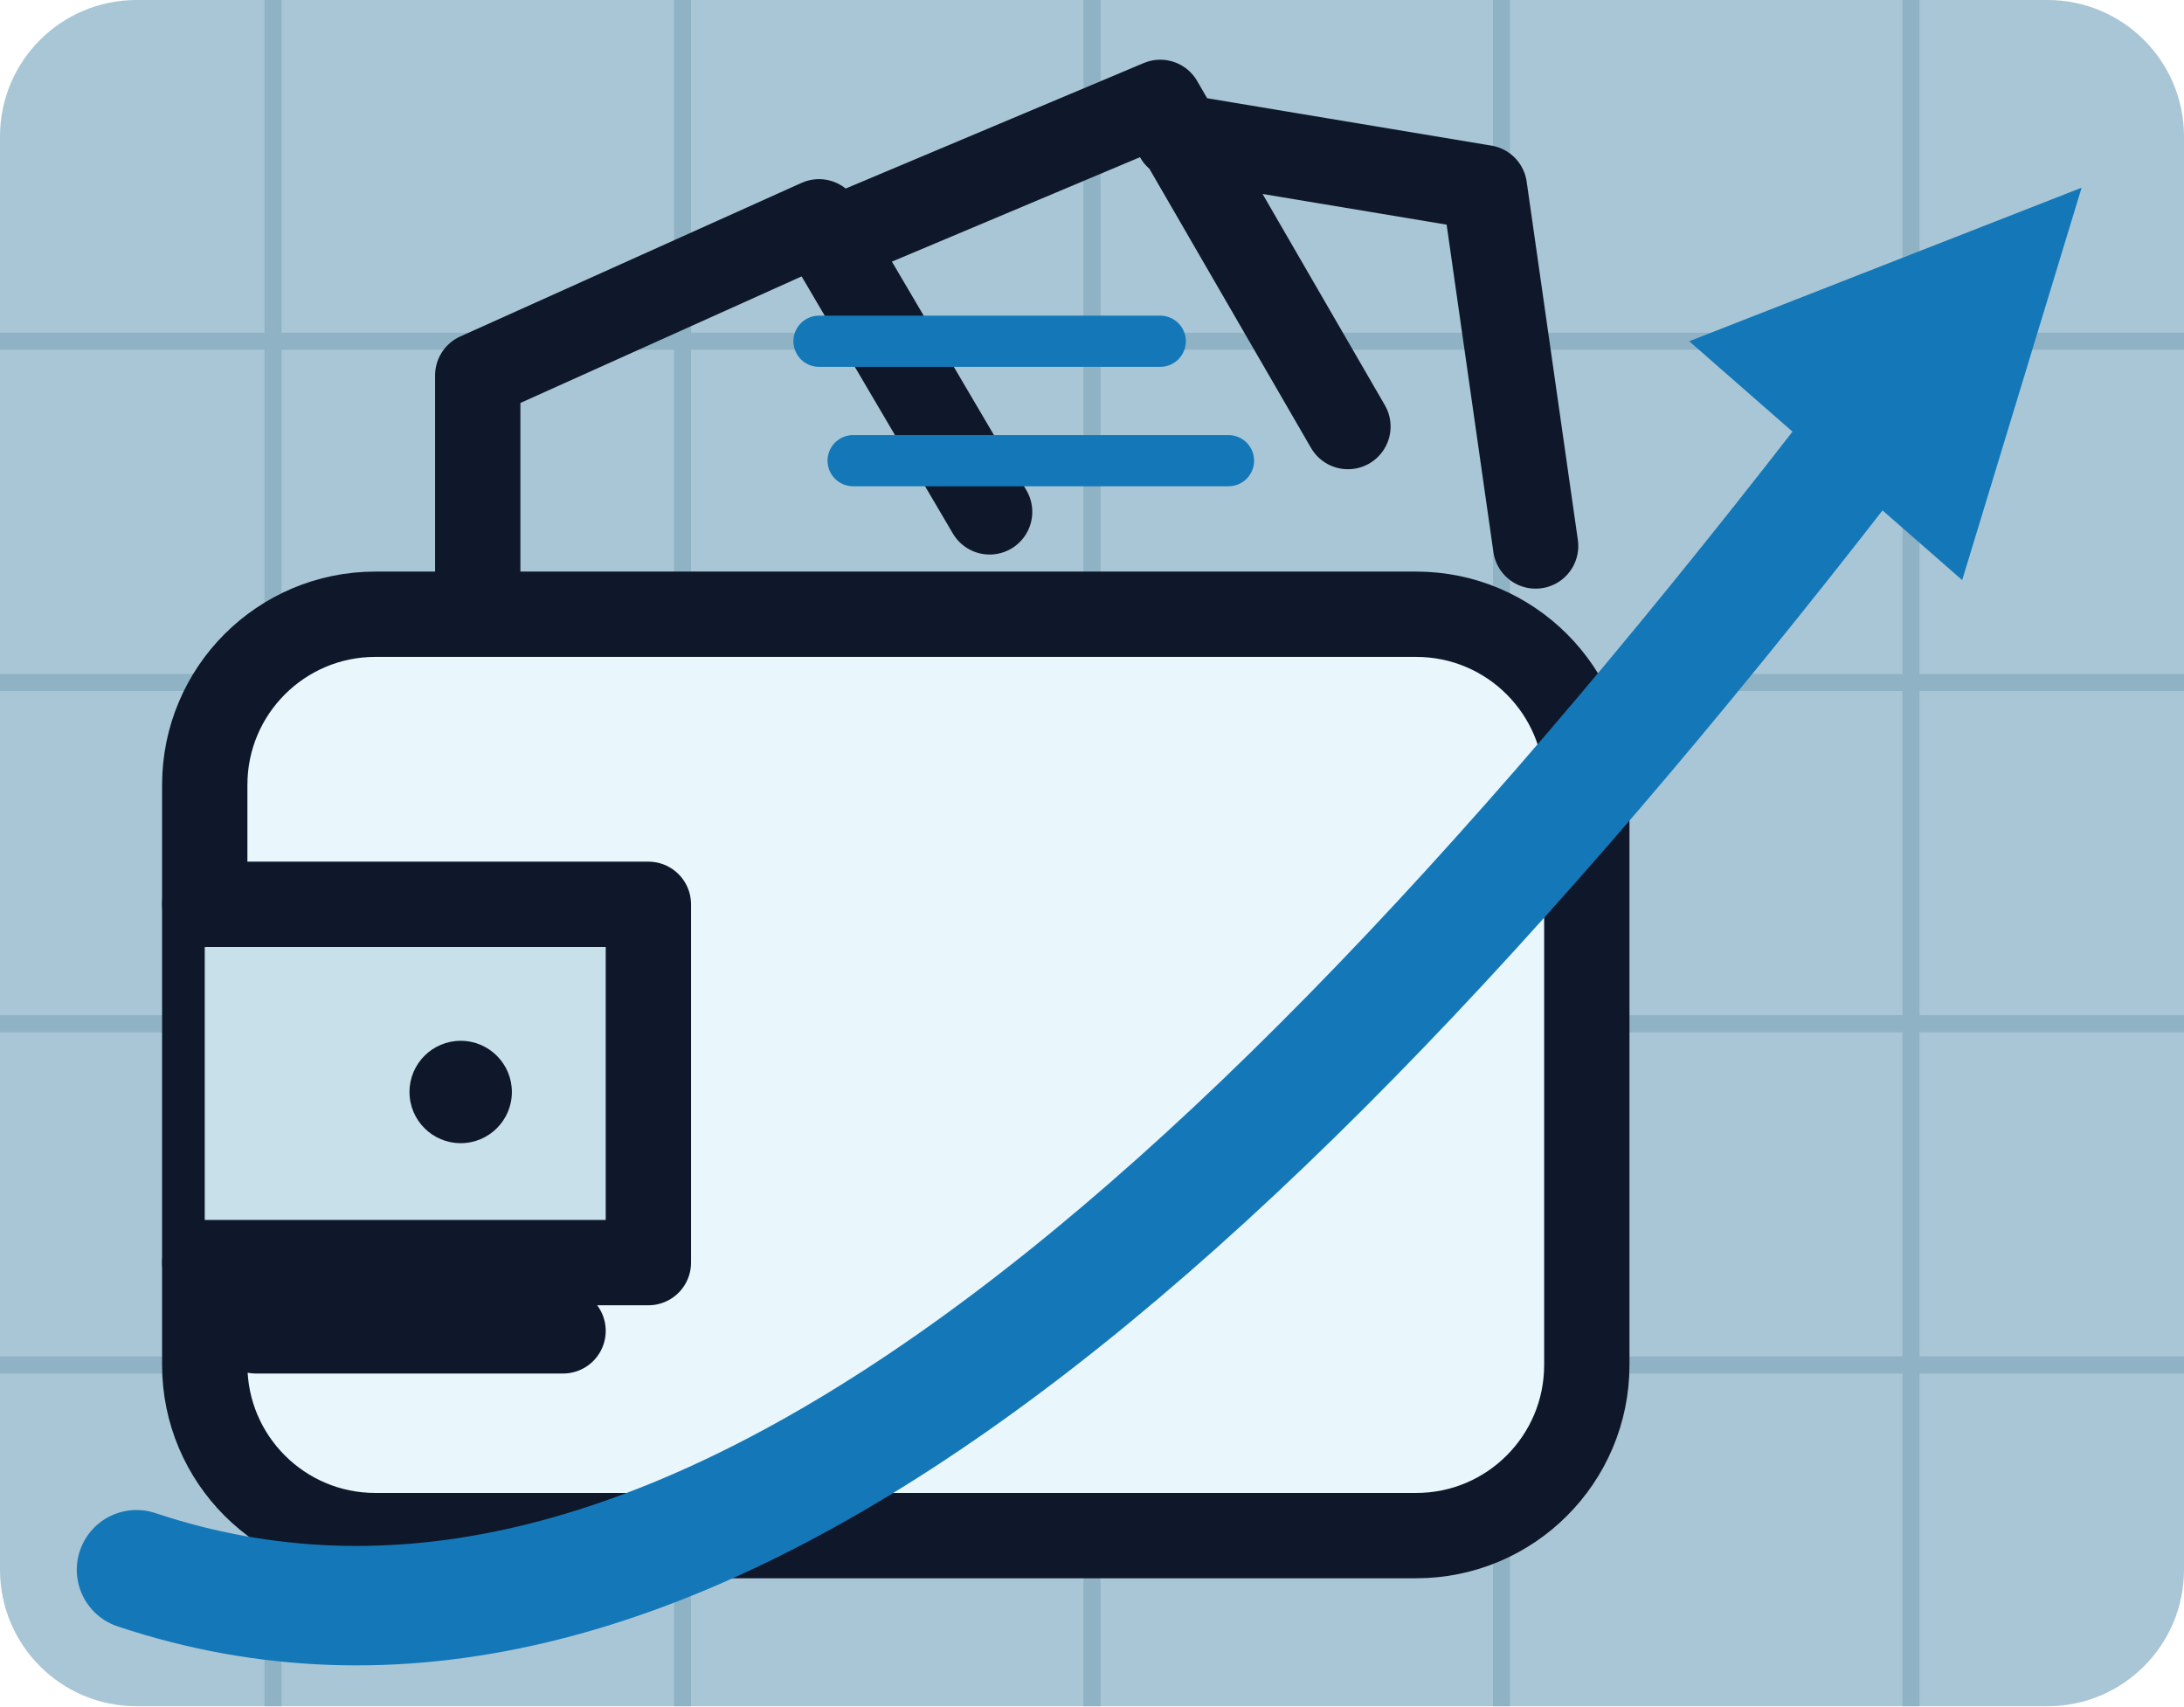
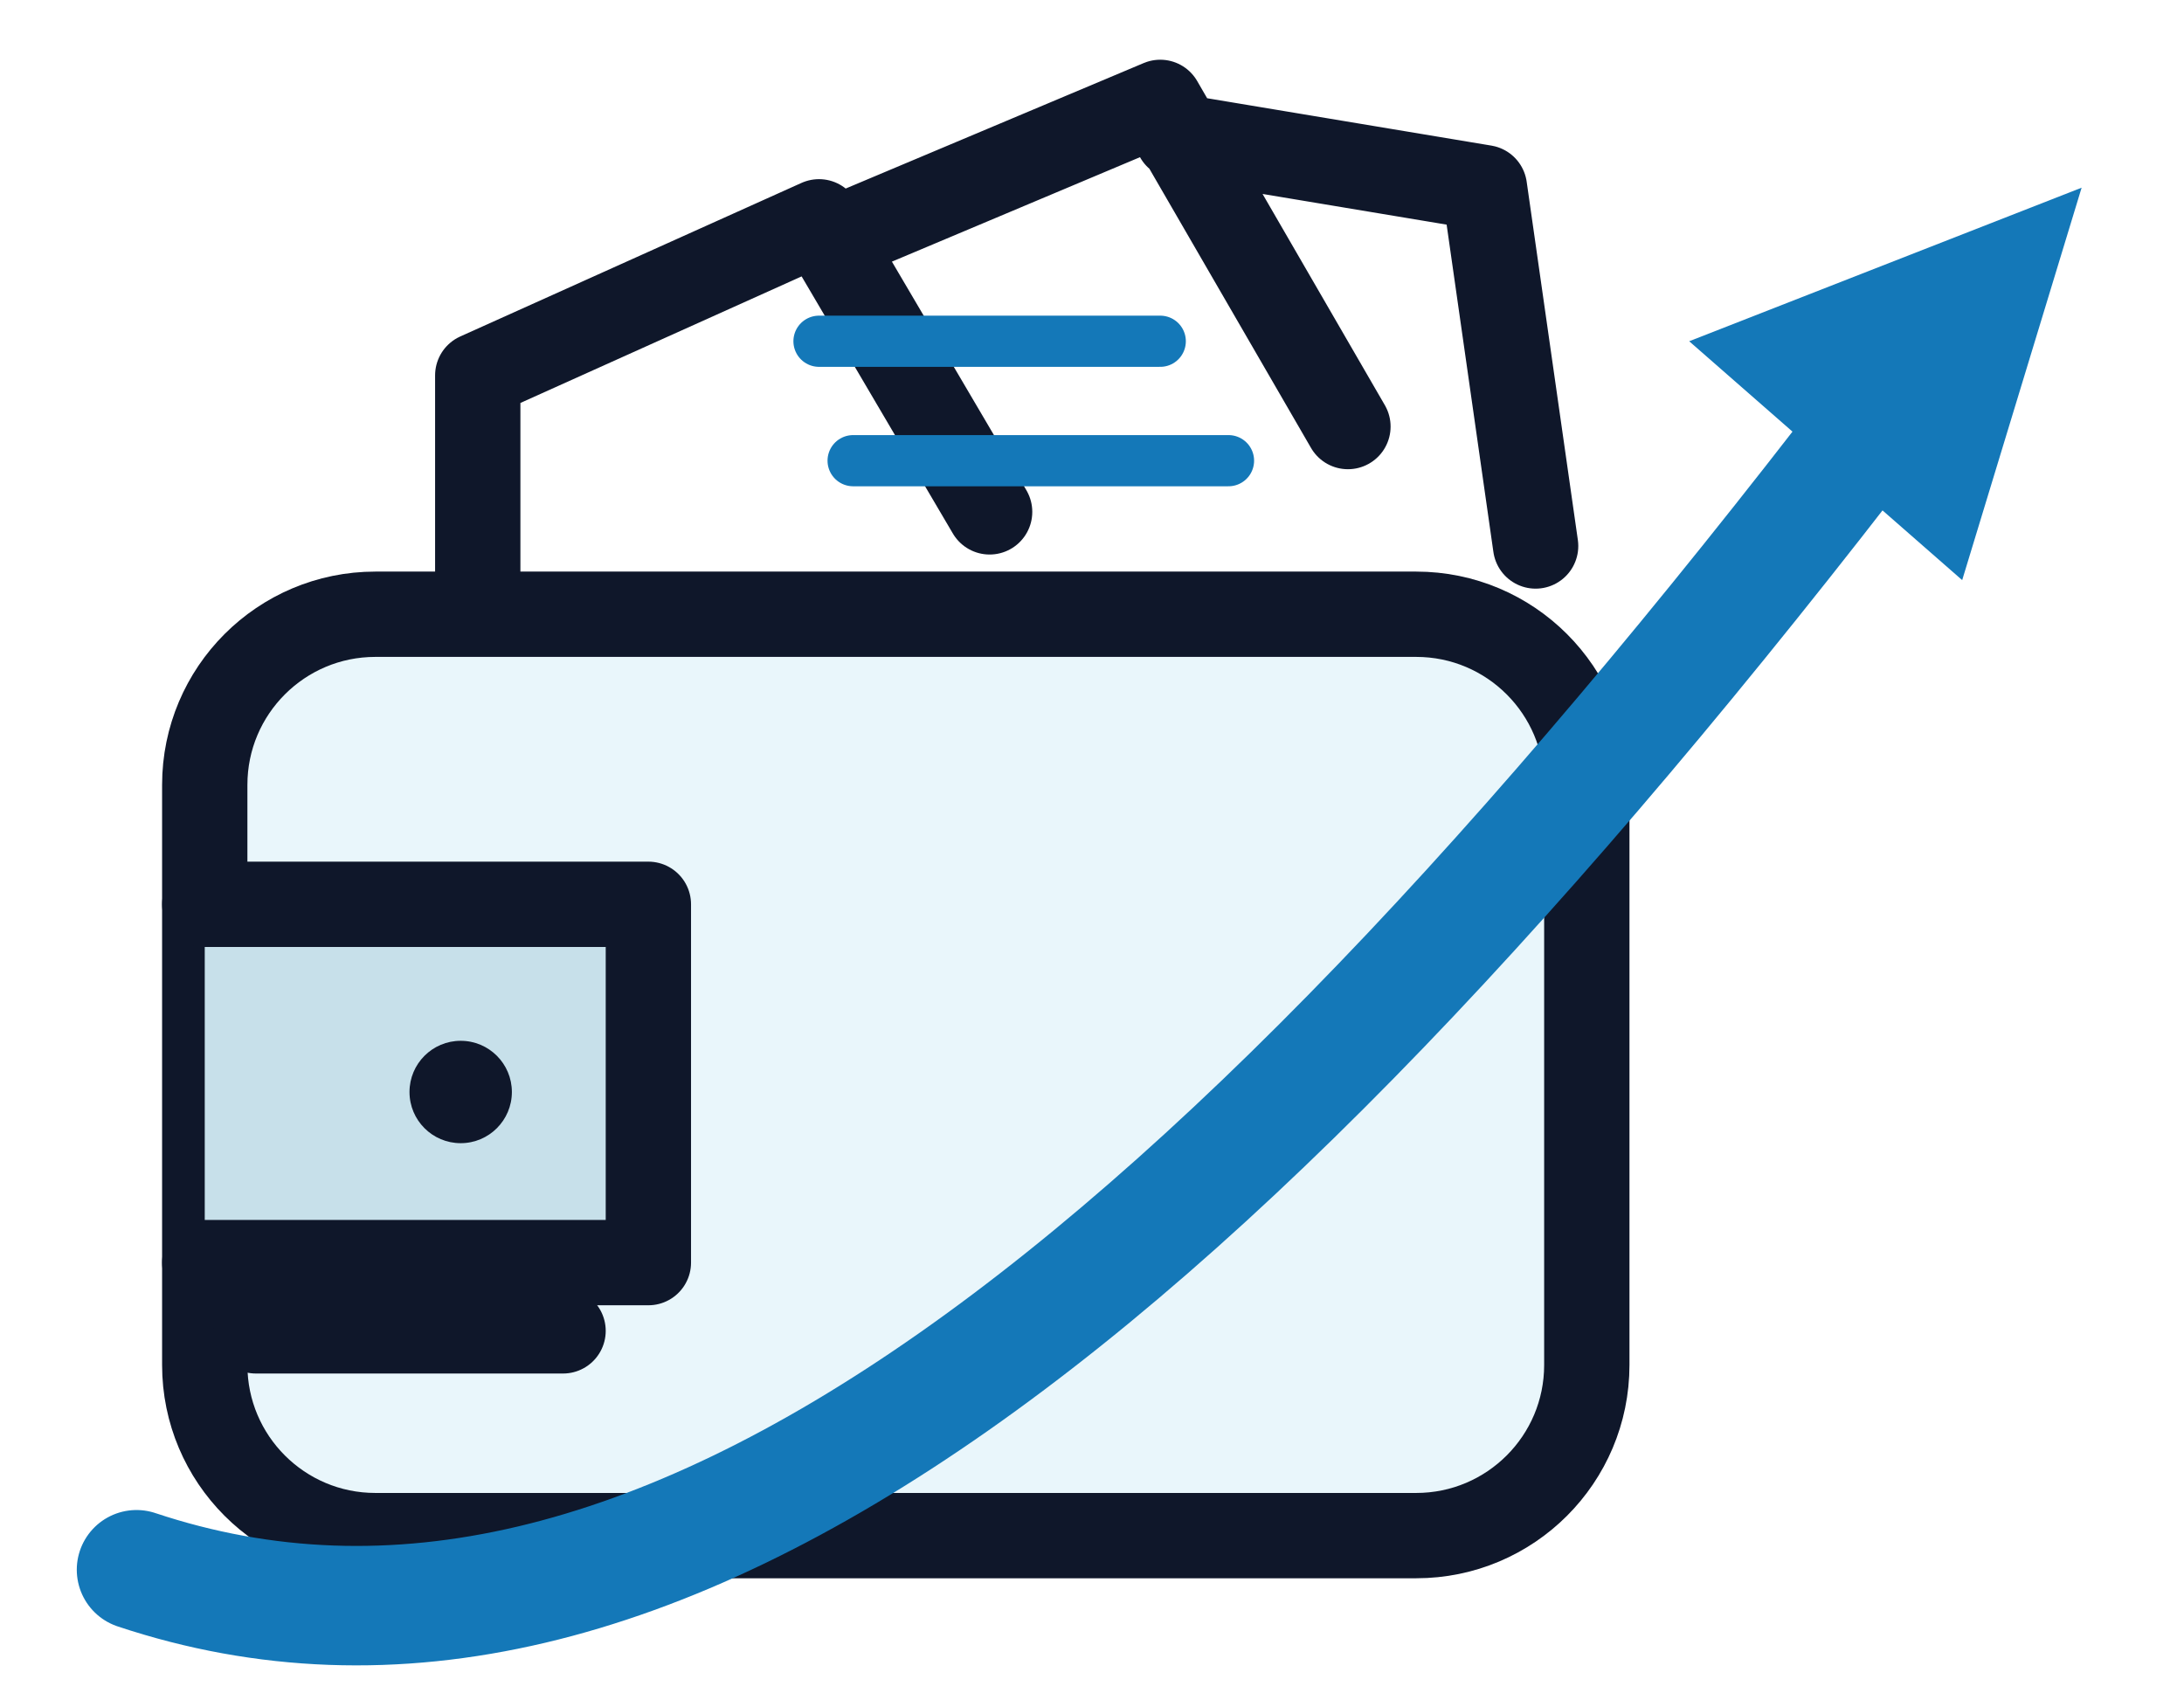
<svg xmlns="http://www.w3.org/2000/svg" viewBox="0 0 128 100" role="img" aria-labelledby="title">
-   <rect width="128" height="100" rx="8" fill="#a9c6d6" />
-   <path d="M16 0v100M40 0v100M64 0v100M88 0v100M112 0v100M0 20h128M0 40h128M0 60h128M0 80h128" stroke="#8fb2c4" stroke-width="1" />
  <g fill="none" stroke="#0f172a" stroke-linecap="round" stroke-linejoin="round" stroke-width="5">
    <path d="M28 43V22l20-9 10 17M49 14l19-8 11 19M69 8l18 3 3 21" />
    <path d="M22 36h61a10 10 0 0 1 10 10v34a10 10 0 0 1-10 10H22a10 10 0 0 1-10-10V46a10 10 0 0 1 10-10Z" fill="#e9f6fb" />
    <path d="M12 53h26v21H12" fill="#c7e0ea" />
    <circle cx="27" cy="64" r="3" fill="#0f172a" stroke="none" />
    <path d="M15 78h18" />
  </g>
  <path d="M8 92C38 102 71 76 112 22" fill="none" stroke="#1478b8" stroke-linecap="round" stroke-width="7" />
  <path d="m99 20 23-9-7 23Z" fill="#1478b8" />
  <path d="M48 20h20M50 27h22" stroke="#1478b8" stroke-linecap="round" stroke-width="3" />
</svg>
